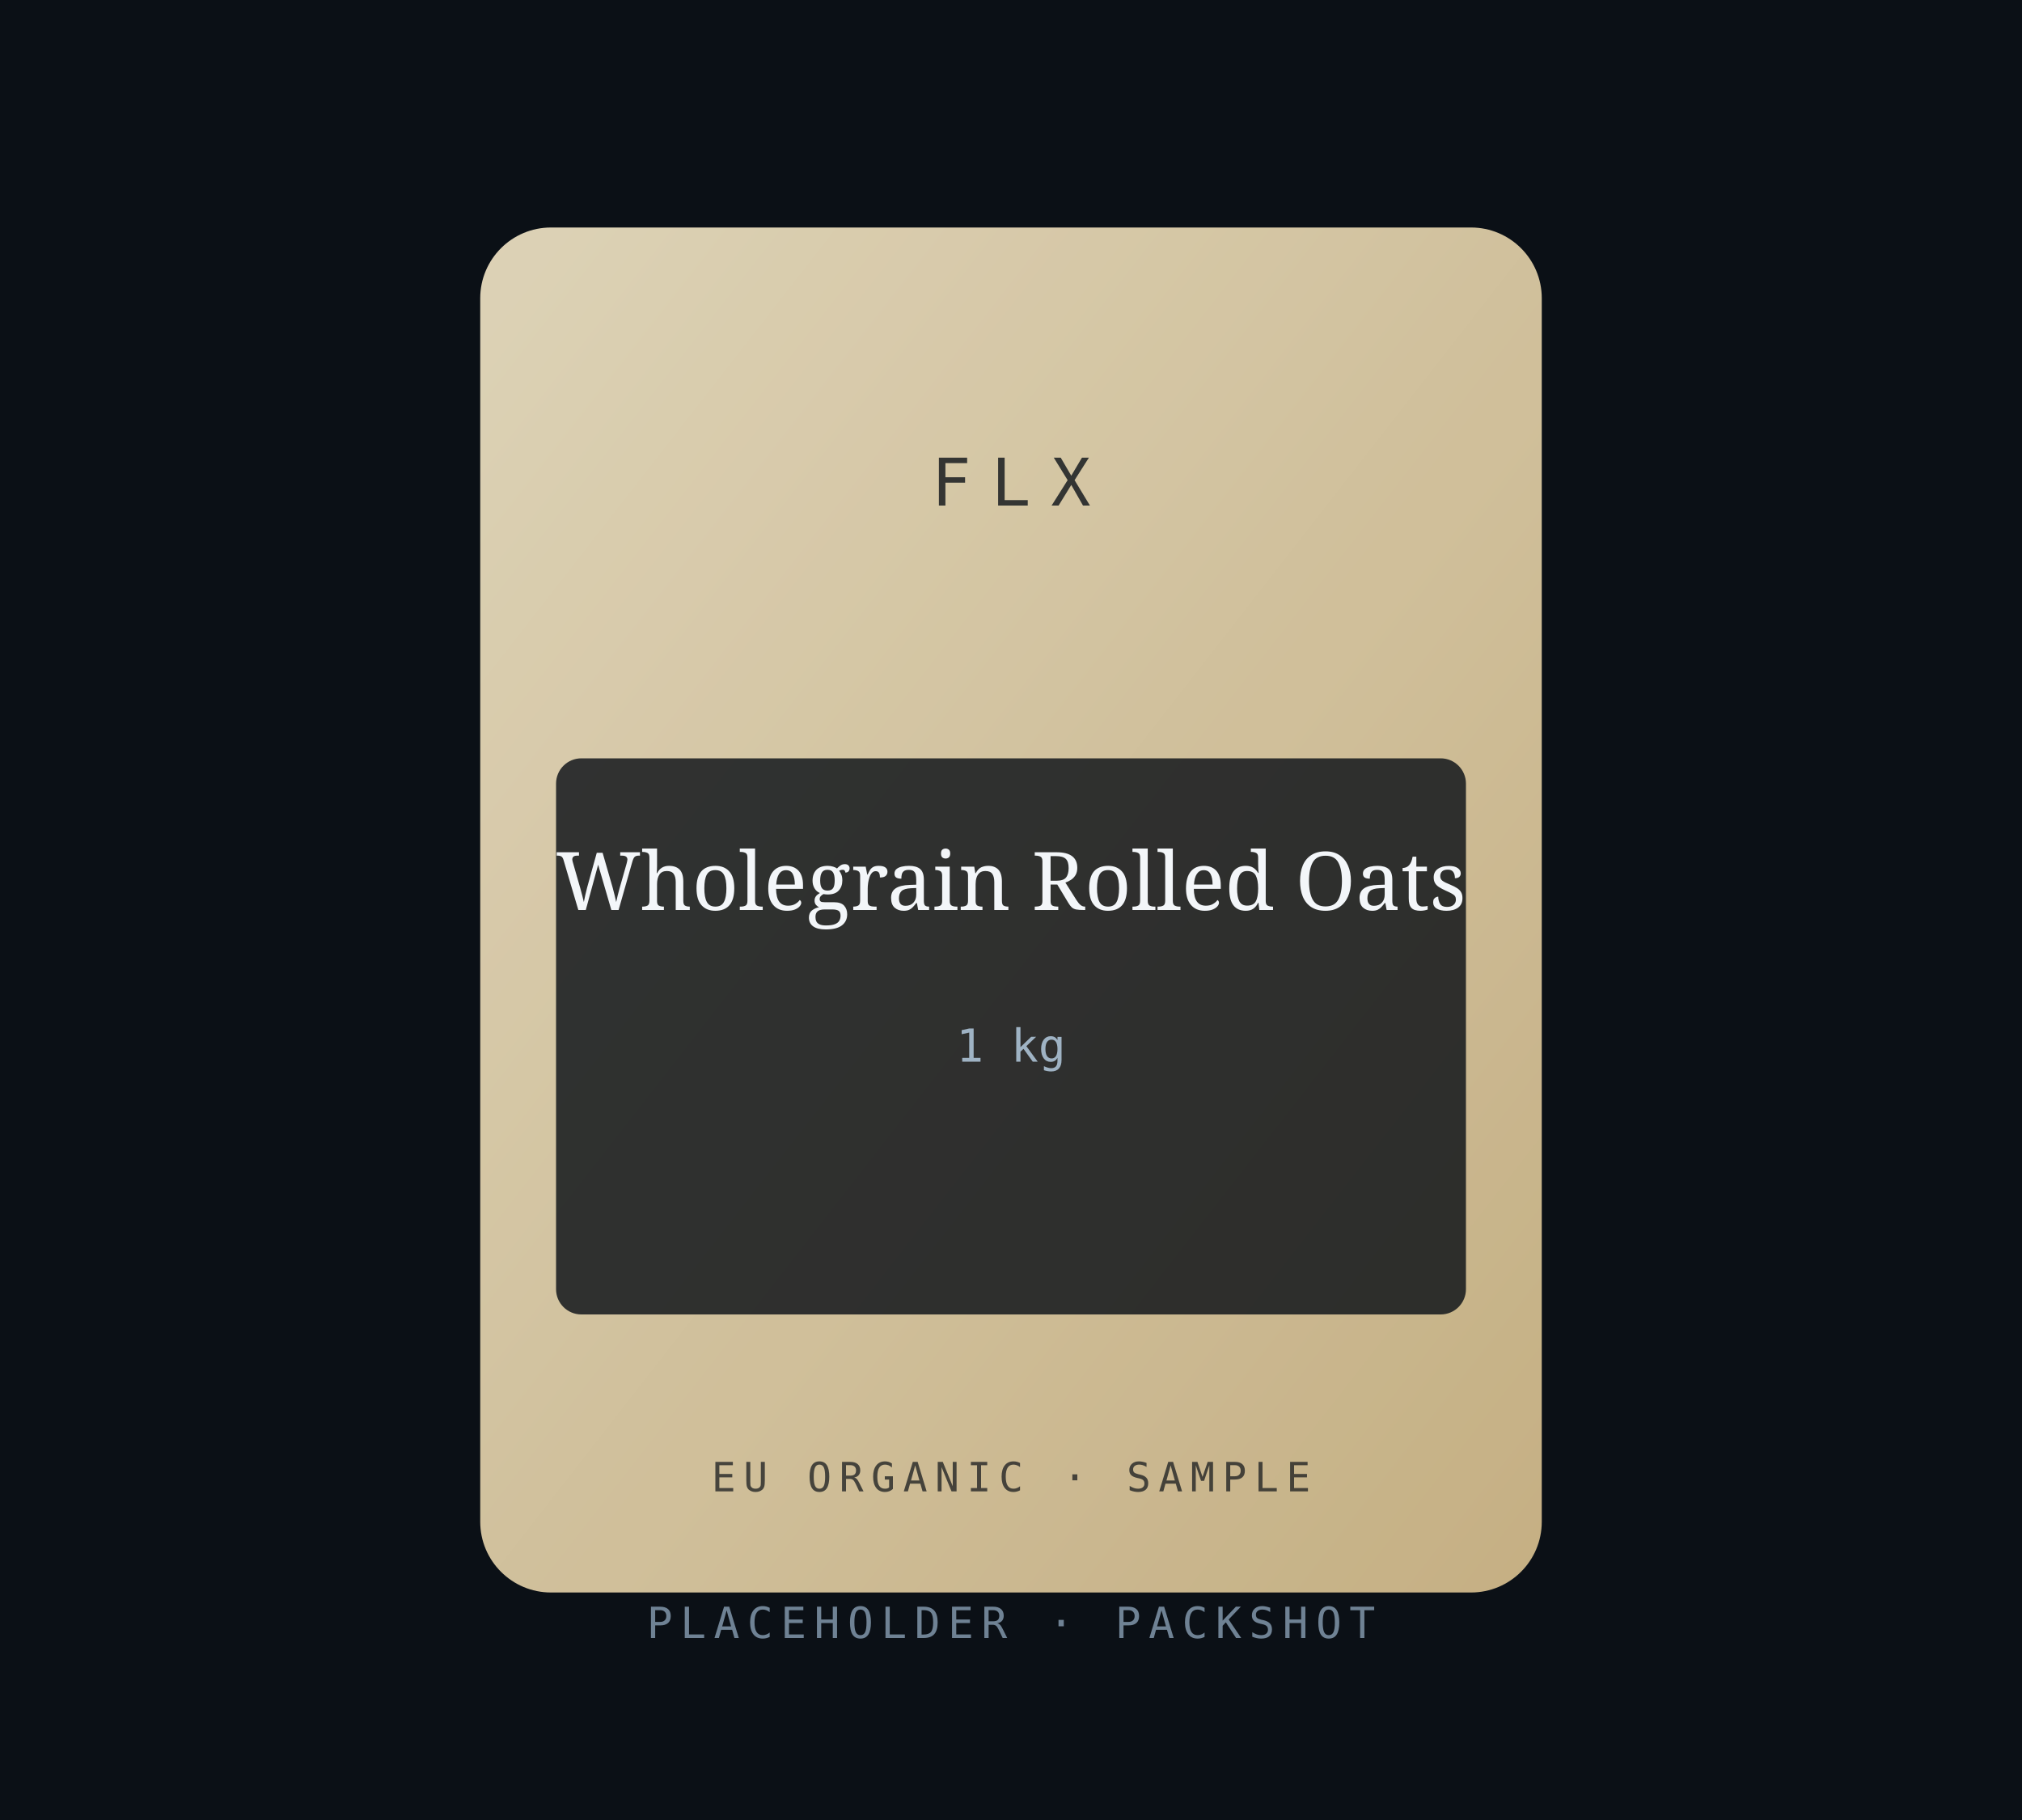
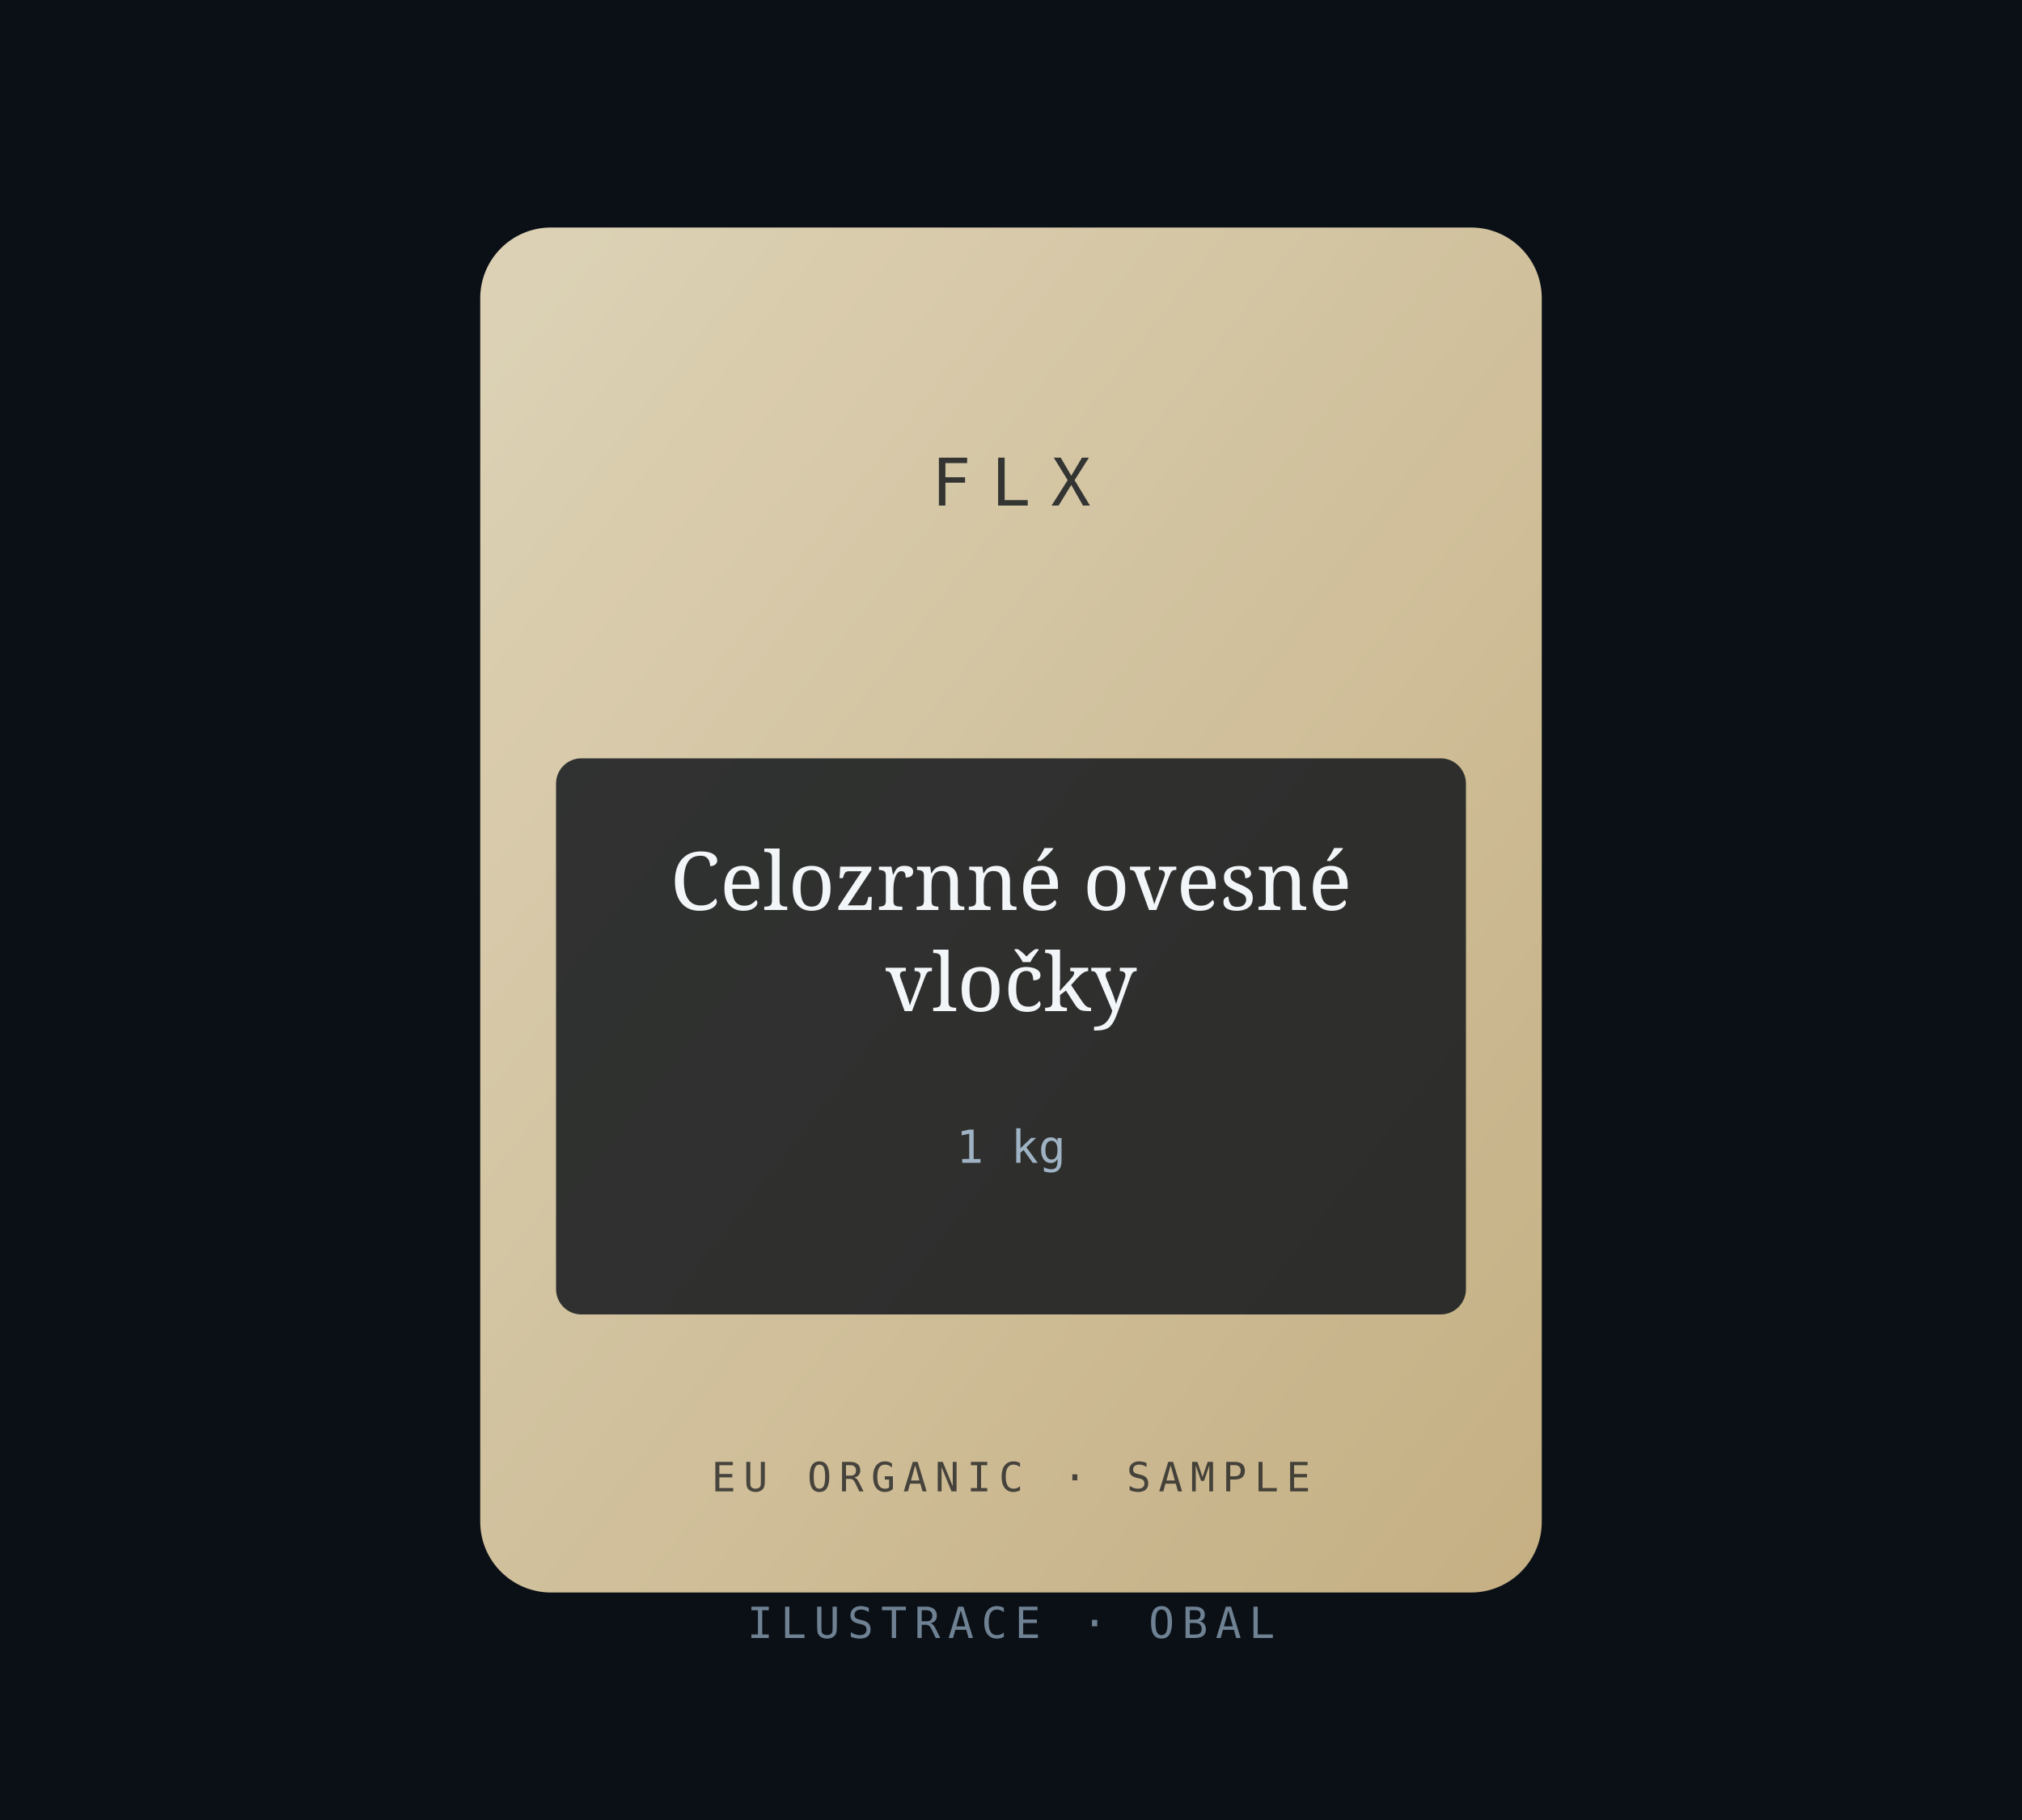
<svg xmlns="http://www.w3.org/2000/svg" viewBox="0 0 800 720" width="800" height="720">
  <defs>
    <linearGradient id="lb-oats" x1="0" y1="0" x2="1" y2="1">
      <stop offset="0%" stop-color="#f4e7c8" />
      <stop offset="100%" stop-color="#d9c08f" />
    </linearGradient>
  </defs>
  <rect width="800" height="720" fill="#0b1016" />
  <rect x="190" y="90" width="420" height="540" rx="28" fill="url(#lb-oats)" opacity="0.9" />
  <rect x="220" y="300" width="360" height="220" rx="10" fill="#0b1016" opacity="0.82" />
-   <text x="400" y="360" text-anchor="middle" font-family="Georgia, serif" font-size="32" fill="#f3f6f9">Wholegrain Rolled Oats</text>
-   <text x="400" y="420" text-anchor="middle" font-family="ui-monospace, Menlo, monospace" font-size="18" fill="#9fb3c4">1 kg</text>
+   <text x="400" y="360" text-anchor="middle" font-family="Georgia, serif" font-size="32" fill="#f3f6f9">Celozrnné ovesné</text>
+   <text x="400" y="400" text-anchor="middle" font-family="Georgia, serif" font-size="32" fill="#f3f6f9">vločky</text>
+   <text x="400" y="460" text-anchor="middle" font-family="ui-monospace, Menlo, monospace" font-size="18" fill="#9fb3c4">1 kg</text>
  <text x="400" y="200" text-anchor="middle" font-family="ui-monospace, Menlo, monospace" font-size="26" letter-spacing="8" fill="#0b1016" opacity="0.8">FLX</text>
  <text x="400" y="590" text-anchor="middle" font-family="ui-monospace, Menlo, monospace" font-size="16" letter-spacing="3" fill="#0b1016" opacity="0.7">EU ORGANIC · SAMPLE</text>
-   <text x="400" y="648" text-anchor="middle" font-family="ui-monospace, Menlo, monospace" font-size="17" letter-spacing="3" fill="#6f8294">PLACEHOLDER · PACKSHOT</text>
+   <text x="400" y="648" text-anchor="middle" font-family="ui-monospace, Menlo, monospace" font-size="17" letter-spacing="3" fill="#6f8294">ILUSTRACE · OBAL</text>
</svg>
